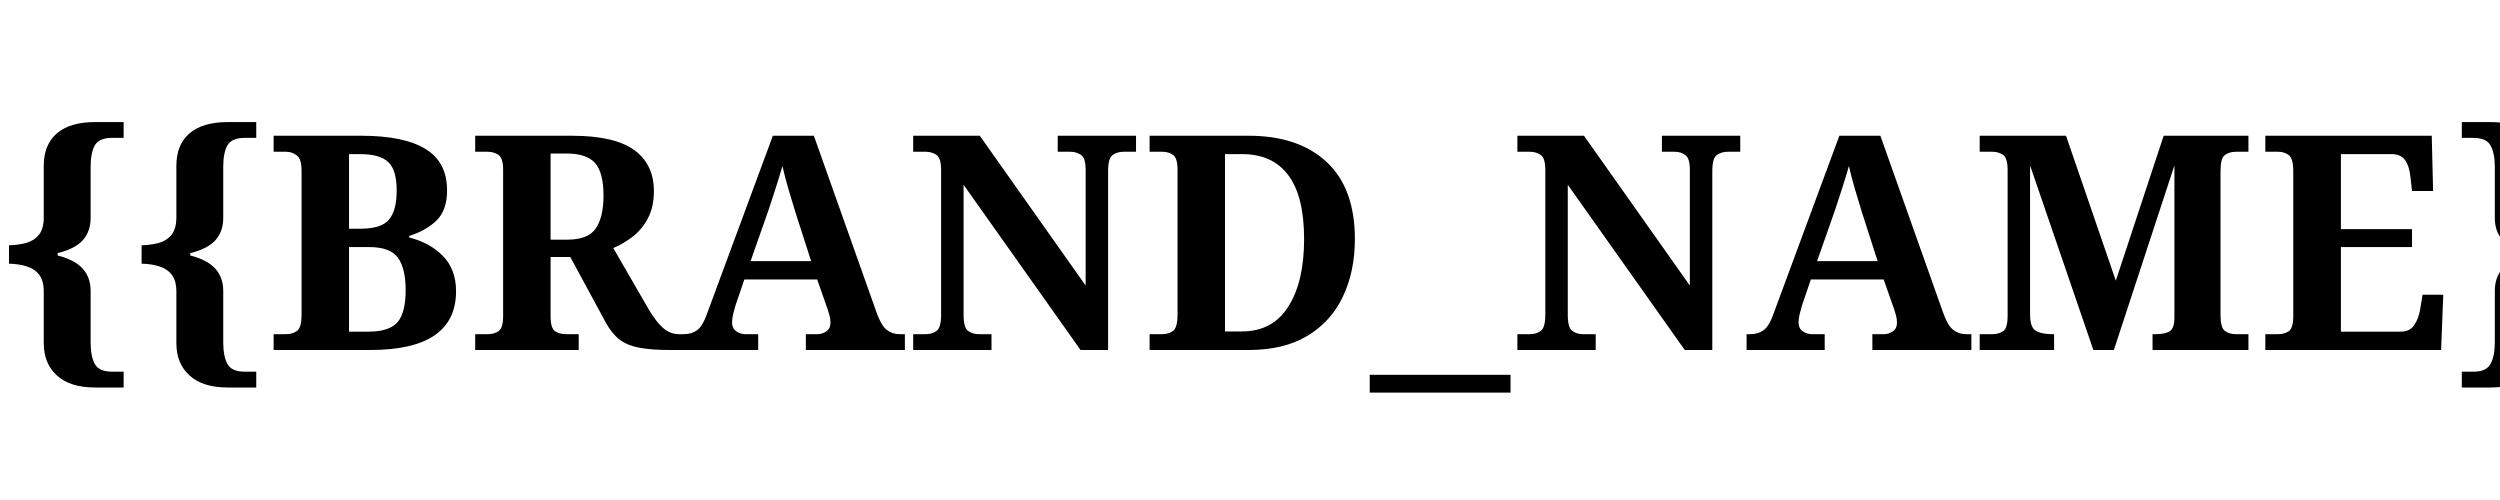
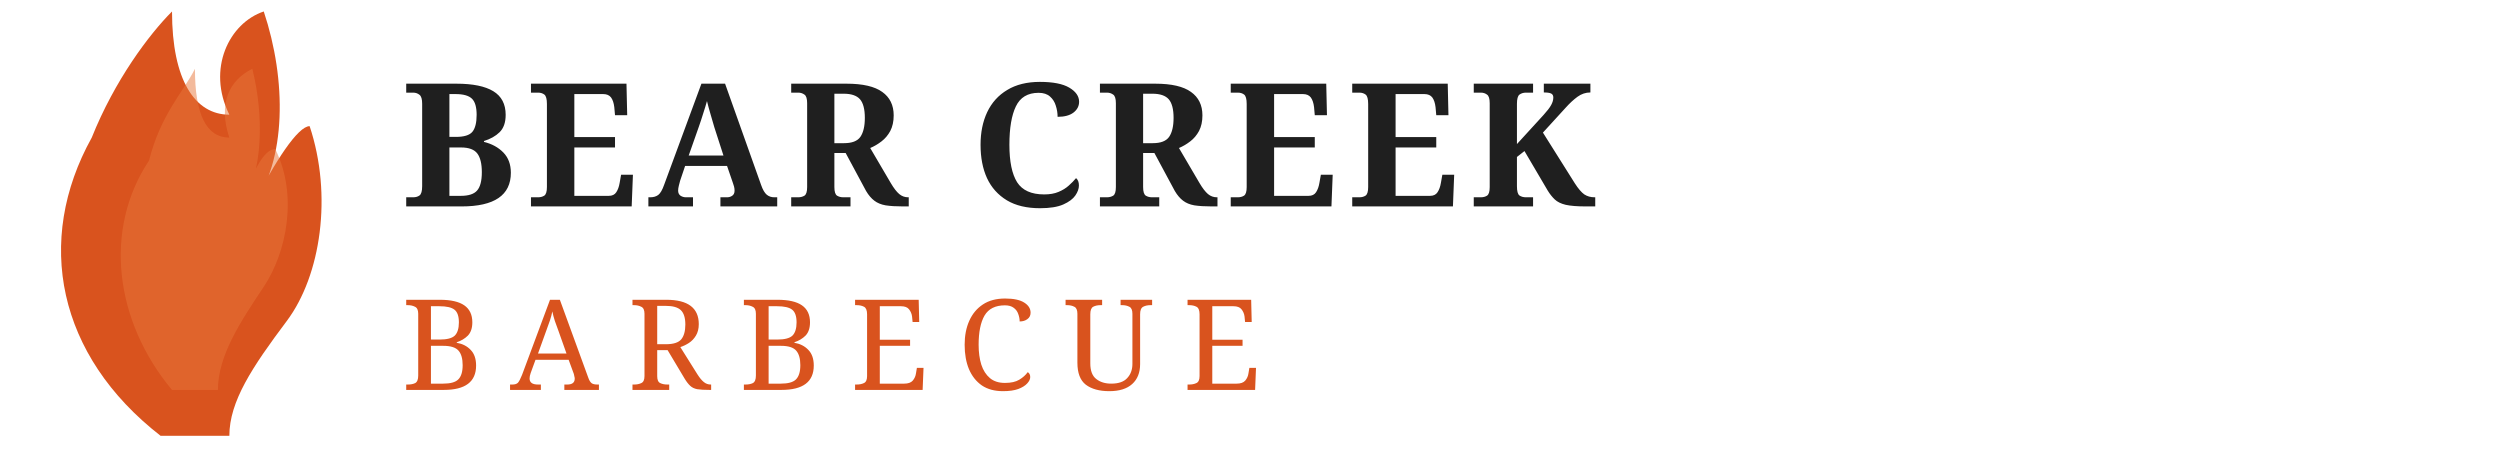
- <svg xmlns="http://www.w3.org/2000/svg" viewBox="0 0 200 40" width="200" height="40" aria-label="Site logo">
-   <rect width="200" height="40" fill="none" />
-   <text x="0" y="28" font-family="serif" font-size="24" font-weight="bold" fill="currentColor">{{BRAND_NAME}}</text>
+ <svg xmlns="http://www.w3.org/2000/svg" viewBox="0 0 218 40" width="218" height="40" aria-label="Bear Creek Barbecue">
+   <path d="M14 38 C5 31 3 21 8 12 C10 7 13 3 15 1 C15 7 17 10 20 10 C18 6 20 2 23 1 C25 7 25 14 22 18 C24 14 26 11 27 11 C29 17 28 24 25 28 C22 32 20 35 20 38 Z" fill="#D9531E" />
+   <path d="M15 34 C10 28 9 20 13 14 C14 10 16 8 17 6 C17 10 18 12 20 12 C19 9 20 7 22 6 C23 10 23 15 21 18 C22 15 23 13 24 13 C26 17 25 22 23 25 C21 28 19 31 19 34 Z" fill="#E8763A" opacity="0.5" />
+   <text x="35" y="18" font-family="Fraunces, Georgia, serif" font-size="15" font-weight="700" fill="#1F1F1F" letter-spacing="0.8">BEAR CREEK</text>
+   <text x="35" y="34" font-family="Fraunces, Georgia, serif" font-size="11" font-weight="400" fill="#D9531E" letter-spacing="2.5">BARBECUE</text>
</svg>
